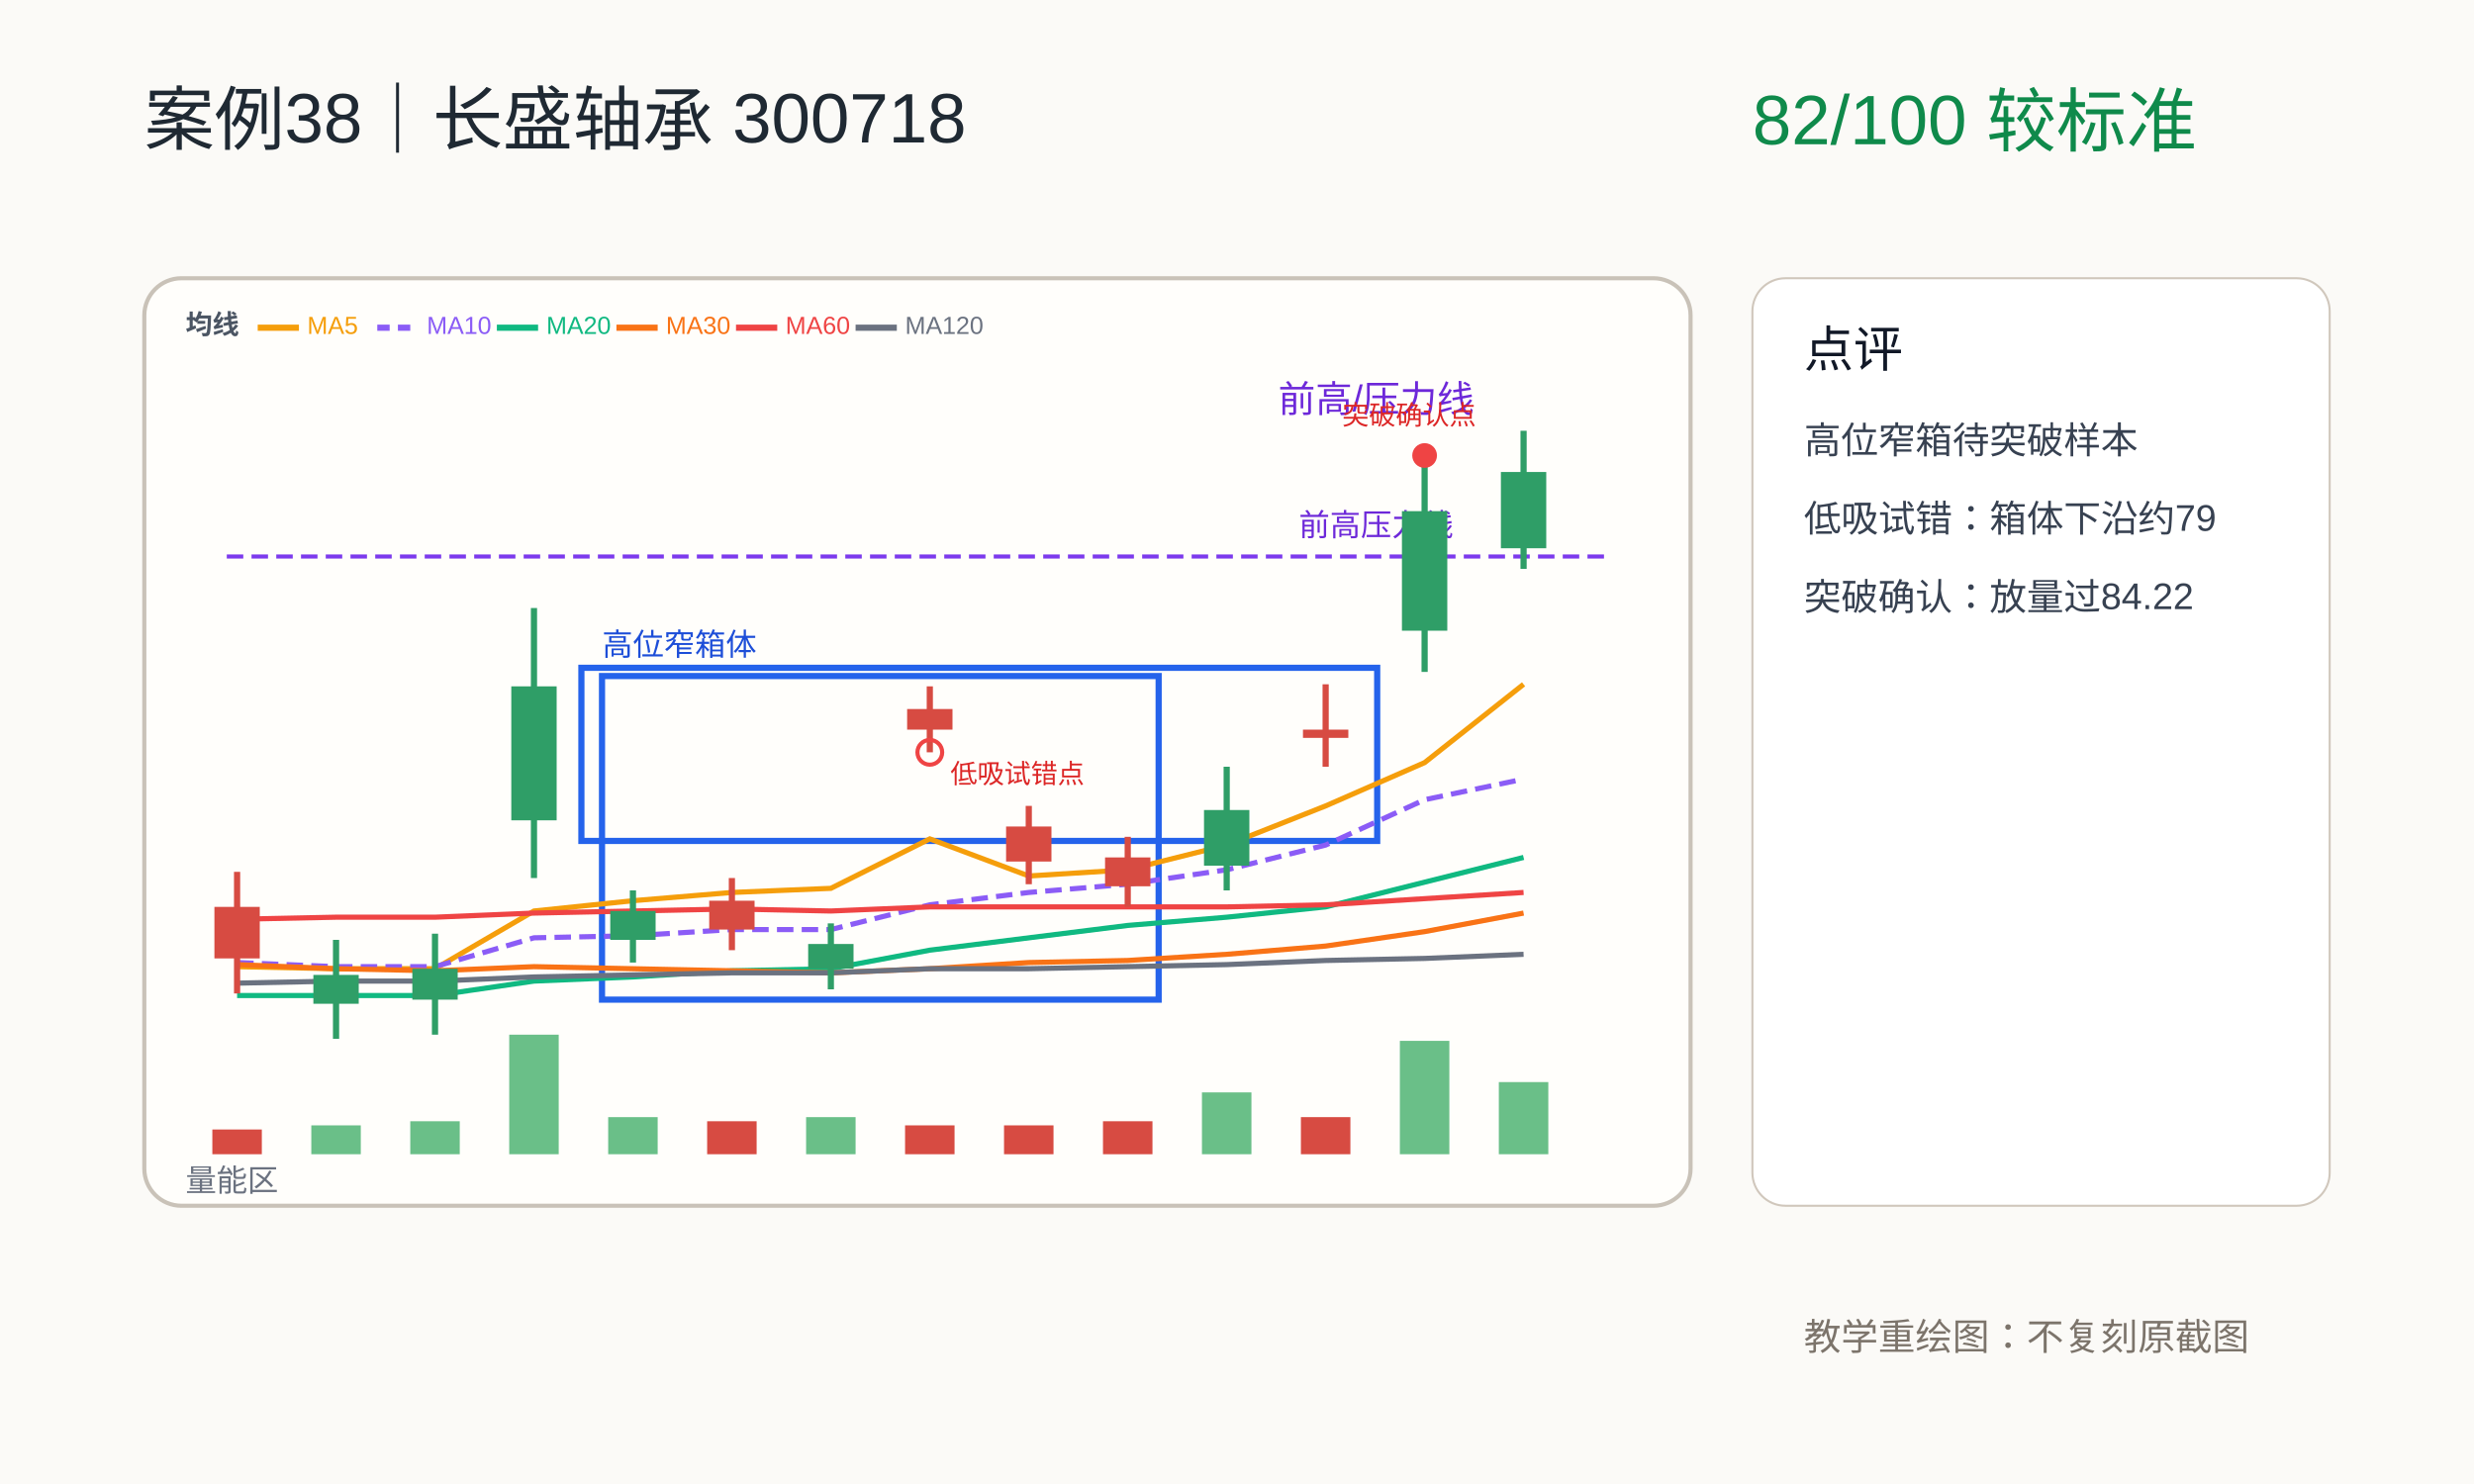
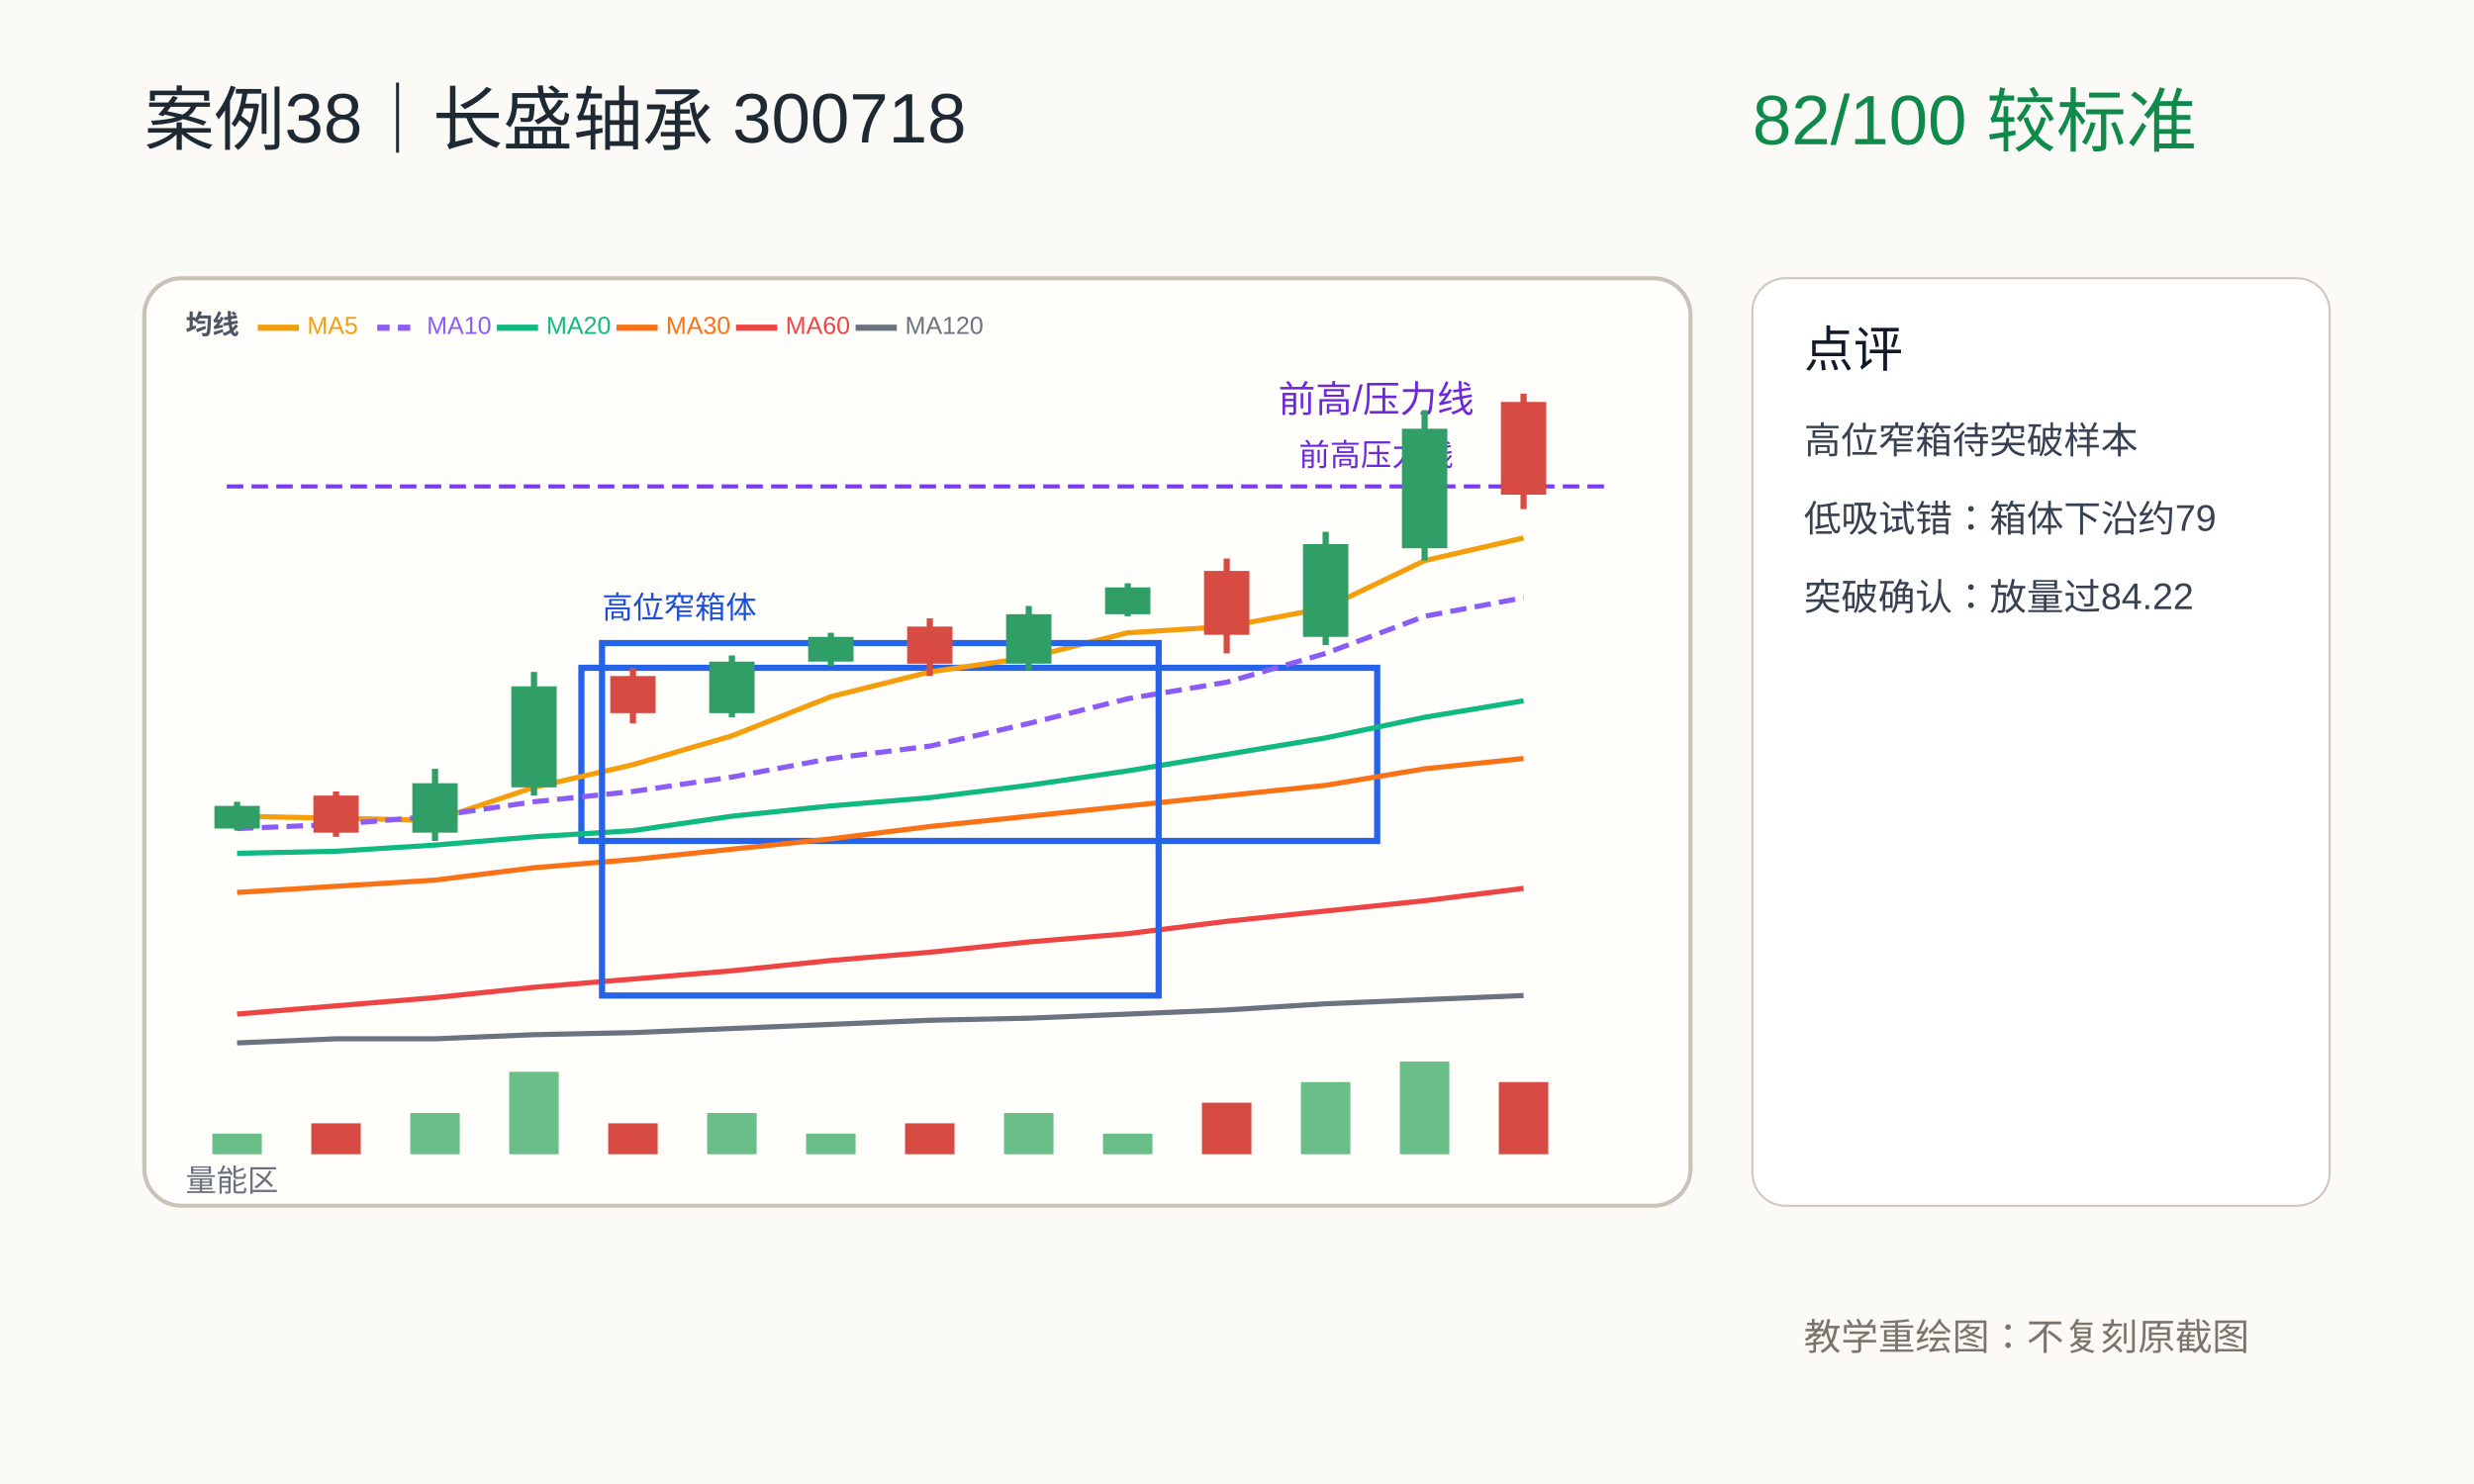
<svg xmlns="http://www.w3.org/2000/svg" width="1200" height="720" viewBox="0 0 1200 720">
  <rect width="1200" height="720" fill="#fbfaf7" />
  <rect x="70" y="135" width="750" height="450" rx="18" fill="#fffefb" stroke="#c9c2b8" stroke-width="2" />
  <text x="70" y="70" font-size="34" font-family="PingFang SC, Arial" fill="#1f2933">案例38｜长盛轴承 300718</text>
  <text x="850" y="70" font-size="34" font-family="PingFang SC, Arial" fill="#0f8a4b">82/100  较标准</text>
  <text x="620" y="200" font-size="18" font-family="PingFang SC, Arial" fill="#6d28d9">前高/压力线</text>
  <rect x="282" y="324" width="386" height="84" fill="none" stroke="#2563eb" stroke-width="3" />
  <text x="90" y="162" font-size="13" font-family="PingFang SC, Arial" fill="#4b5563" font-weight="bold">均线</text>
  <line x1="125" y1="159" x2="145" y2="159" stroke="#f59e0b" stroke-width="3" />
  <text x="149" y="162" font-size="12" font-family="PingFang SC, Arial" fill="#f59e0b">MA5</text>
  <line x1="183" y1="159" x2="203" y2="159" stroke="#8b5cf6" stroke-width="3" stroke-dasharray="6,4" />
  <text x="207" y="162" font-size="12" font-family="PingFang SC, Arial" fill="#8b5cf6">MA10</text>
  <line x1="241" y1="159" x2="261" y2="159" stroke="#10b981" stroke-width="3" />
  <text x="265" y="162" font-size="12" font-family="PingFang SC, Arial" fill="#10b981">MA20</text>
  <line x1="299" y1="159" x2="319" y2="159" stroke="#f97316" stroke-width="3" />
  <text x="323" y="162" font-size="12" font-family="PingFang SC, Arial" fill="#f97316">MA30</text>
  <line x1="357" y1="159" x2="377" y2="159" stroke="#ef4444" stroke-width="3" />
  <text x="381" y="162" font-size="12" font-family="PingFang SC, Arial" fill="#ef4444">MA60</text>
  <line x1="415" y1="159" x2="435" y2="159" stroke="#6b7280" stroke-width="3" />
  <text x="439" y="162" font-size="12" font-family="PingFang SC, Arial" fill="#6b7280">MA120</text>
-   <line x1="110" y1="270" x2="780" y2="270" stroke="#7c3aed" stroke-width="2" stroke-dasharray="8,4" />
-   <text x="630" y="260" font-size="15" font-family="PingFang SC, Arial" fill="#6d28d9">前高压力线</text>
-   <rect x="292" y="328" width="270" height="157" fill="none" stroke="#2563eb" stroke-width="3" />
-   <text x="292" y="318" font-size="15" font-family="PingFang SC, Arial" fill="#1d4ed8">高位窄箱体</text>
-   <polyline points="115,469 163,470 211,470 259,442 307,437 355,433 403,431 451,407 499,425 547,422 595,410 643,391 691,370 739,332" fill="none" stroke="#f59e0b" stroke-width="2.5" />
-   <polyline points="115,467 163,469 211,469 259,455 307,454 355,451 403,451 451,439 499,433 547,429 595,422 643,410 691,388 739,378" fill="none" stroke="#8b5cf6" stroke-width="2.5" stroke-dasharray="8,4" />
-   <polyline points="115,483 163,483 211,483 259,476 307,474 355,471 403,470 451,461 499,455 547,449 595,445 643,440 691,428 739,416" fill="none" stroke="#10b981" stroke-width="2.5" />
-   <polyline points="115,468 163,470 211,471 259,469 307,470 355,471 403,472 451,470 499,467 547,466 595,463 643,459 691,452 739,443" fill="none" stroke="#f97316" stroke-width="2.5" />
-   <polyline points="115,446 163,445 211,445 259,443 307,442 355,441 403,442 451,440 499,440 547,440 595,440 643,439 691,436 739,433" fill="none" stroke="#ef4444" stroke-width="2.5" />
-   <polyline points="115,477 163,476 211,476 259,474 307,473 355,472 403,472 451,470 499,470 547,469 595,468 643,466 691,465 739,463" fill="none" stroke="#6b7280" stroke-width="2.5" />
-   <line x1="115" y1="423" x2="115" y2="482" stroke="#d74b42" stroke-width="3" />
-   <rect x="104" y="440" width="22" height="25" fill="#d74b42" />
-   <line x1="163" y1="456" x2="163" y2="504" stroke="#2f9e67" stroke-width="3" />
-   <rect x="152" y="473" width="22" height="14" fill="#2f9e67" />
-   <line x1="211" y1="453" x2="211" y2="502" stroke="#2f9e67" stroke-width="3" />
-   <rect x="200" y="470" width="22" height="15" fill="#2f9e67" />
-   <line x1="259" y1="295" x2="259" y2="426" stroke="#2f9e67" stroke-width="3" />
-   <rect x="248" y="333" width="22" height="65" fill="#2f9e67" />
-   <line x1="307" y1="432" x2="307" y2="467" stroke="#2f9e67" stroke-width="3" />
-   <rect x="296" y="442" width="22" height="14" fill="#2f9e67" />
-   <line x1="355" y1="426" x2="355" y2="461" stroke="#d74b42" stroke-width="3" />
-   <rect x="344" y="437" width="22" height="14" fill="#d74b42" />
-   <line x1="403" y1="448" x2="403" y2="480" stroke="#2f9e67" stroke-width="3" />
-   <rect x="392" y="458" width="22" height="12" fill="#2f9e67" />
-   <line x1="451" y1="333" x2="451" y2="365" stroke="#d74b42" stroke-width="3" />
-   <rect x="440" y="344" width="22" height="10" fill="#d74b42" />
-   <line x1="499" y1="391" x2="499" y2="429" stroke="#d74b42" stroke-width="3" />
-   <rect x="488" y="401" width="22" height="17" fill="#d74b42" />
-   <line x1="547" y1="406" x2="547" y2="440" stroke="#d74b42" stroke-width="3" />
-   <rect x="536" y="416" width="22" height="14" fill="#d74b42" />
-   <line x1="595" y1="372" x2="595" y2="432" stroke="#2f9e67" stroke-width="3" />
-   <rect x="584" y="393" width="22" height="27" fill="#2f9e67" />
-   <line x1="643" y1="332" x2="643" y2="372" stroke="#d74b42" stroke-width="3" />
-   <rect x="632" y="354" width="22" height="4" fill="#d74b42" />
-   <line x1="691" y1="221" x2="691" y2="326" stroke="#2f9e67" stroke-width="3" />
-   <rect x="680" y="248" width="22" height="58" fill="#2f9e67" />
-   <line x1="739" y1="209" x2="739" y2="276" stroke="#2f9e67" stroke-width="3" />
-   <rect x="728" y="229" width="22" height="37" fill="#2f9e67" />
-   <rect x="103" y="548" width="24" height="12" fill="#d74b42" />
-   <rect x="151" y="546" width="24" height="14" fill="#6abf88" />
-   <rect x="199" y="544" width="24" height="16" fill="#6abf88" />
-   <rect x="247" y="502" width="24" height="58" fill="#6abf88" />
-   <rect x="295" y="542" width="24" height="18" fill="#6abf88" />
-   <rect x="343" y="544" width="24" height="16" fill="#d74b42" />
-   <rect x="391" y="542" width="24" height="18" fill="#6abf88" />
-   <rect x="439" y="546" width="24" height="14" fill="#d74b42" />
-   <rect x="487" y="546" width="24" height="14" fill="#d74b42" />
-   <rect x="535" y="544" width="24" height="16" fill="#d74b42" />
-   <rect x="583" y="530" width="24" height="30" fill="#6abf88" />
-   <rect x="631" y="542" width="24" height="18" fill="#d74b42" />
-   <rect x="679" y="505" width="24" height="55" fill="#6abf88" />
-   <rect x="727" y="525" width="24" height="35" fill="#6abf88" />
+   <polyline points="115,396 163,397 211,398 259,382 307,371 355,357 403,338 451,326 499,319 547,307 595,304 643,295 691,272 739,261" fill="none" stroke="#f59e0b" stroke-width="2.5" />
+   <polyline points="115,402 163,400 211,396 259,389 307,384 355,377 403,368 451,362 499,351 547,339 595,331 643,317 691,299 739,290" fill="none" stroke="#8b5cf6" stroke-width="2.5" stroke-dasharray="8,4" />
+   <polyline points="115,414 163,413 211,410 259,406 307,403 355,396 403,391 451,387 499,381 547,374 595,366 643,358 691,348 739,340" fill="none" stroke="#10b981" stroke-width="2.5" />
+   <polyline points="115,433 163,430 211,427 259,421 307,417 355,412 403,407 451,401 499,396 547,391 595,386 643,381 691,373 739,368" fill="none" stroke="#f97316" stroke-width="2.5" />
+   <polyline points="115,492 163,488 211,484 259,479 307,475 355,471 403,466 451,462 499,457 547,453 595,447 643,442 691,437 739,431" fill="none" stroke="#ef4444" stroke-width="2.5" />
+   <polyline points="115,506 163,504 211,504 259,502 307,501 355,499 403,497 451,495 499,494 547,492 595,490 643,487 691,485 739,483" fill="none" stroke="#6b7280" stroke-width="2.5" />
+   <line x1="110" y1="236" x2="780" y2="236" stroke="#7c3aed" stroke-width="2" stroke-dasharray="8,4" />
+   <text x="630" y="226" font-size="15" font-family="PingFang SC, Arial" fill="#6d28d9">前高压力线</text>
+   <rect x="292" y="312" width="270" height="171" fill="none" stroke="#2563eb" stroke-width="3" />
+   <text x="292" y="300" font-size="15" font-family="PingFang SC, Arial" fill="#1d4ed8">高位窄箱体</text>
+   <line x1="115" y1="389" x2="115" y2="403" stroke="#2f9e67" stroke-width="3" />
+   <rect x="104" y="391" width="22" height="11" fill="#2f9e67" />
+   <line x1="163" y1="384" x2="163" y2="406" stroke="#d74b42" stroke-width="3" />
+   <rect x="152" y="386" width="22" height="18" fill="#d74b42" />
+   <line x1="211" y1="373" x2="211" y2="408" stroke="#2f9e67" stroke-width="3" />
+   <rect x="200" y="380" width="22" height="24" fill="#2f9e67" />
+   <line x1="259" y1="326" x2="259" y2="386" stroke="#2f9e67" stroke-width="3" />
+   <rect x="248" y="333" width="22" height="49" fill="#2f9e67" />
+   <line x1="307" y1="324" x2="307" y2="351" stroke="#d74b42" stroke-width="3" />
+   <rect x="296" y="328" width="22" height="18" fill="#d74b42" />
+   <line x1="355" y1="318" x2="355" y2="348" stroke="#2f9e67" stroke-width="3" />
+   <rect x="344" y="321" width="22" height="25" fill="#2f9e67" />
+   <line x1="403" y1="307" x2="403" y2="323" stroke="#2f9e67" stroke-width="3" />
+   <rect x="392" y="309" width="22" height="12" fill="#2f9e67" />
+   <line x1="451" y1="300" x2="451" y2="328" stroke="#d74b42" stroke-width="3" />
+   <rect x="440" y="304" width="22" height="18" fill="#d74b42" />
+   <line x1="499" y1="294" x2="499" y2="325" stroke="#2f9e67" stroke-width="3" />
+   <rect x="488" y="298" width="22" height="24" fill="#2f9e67" />
+   <line x1="547" y1="283" x2="547" y2="299" stroke="#2f9e67" stroke-width="3" />
+   <rect x="536" y="285" width="22" height="13" fill="#2f9e67" />
+   <line x1="595" y1="271" x2="595" y2="317" stroke="#d74b42" stroke-width="3" />
+   <rect x="584" y="277" width="22" height="31" fill="#d74b42" />
+   <line x1="643" y1="258" x2="643" y2="313" stroke="#2f9e67" stroke-width="3" />
+   <rect x="632" y="264" width="22" height="45" fill="#2f9e67" />
+   <line x1="691" y1="199" x2="691" y2="272" stroke="#2f9e67" stroke-width="3" />
+   <rect x="680" y="208" width="22" height="58" fill="#2f9e67" />
+   <line x1="739" y1="191" x2="739" y2="247" stroke="#d74b42" stroke-width="3" />
+   <rect x="728" y="195" width="22" height="45" fill="#d74b42" />
+   <rect x="103" y="550" width="24" height="10" fill="#6abf88" />
+   <rect x="151" y="545" width="24" height="15" fill="#d74b42" />
+   <rect x="199" y="540" width="24" height="20" fill="#6abf88" />
+   <rect x="247" y="520" width="24" height="40" fill="#6abf88" />
+   <rect x="295" y="545" width="24" height="15" fill="#d74b42" />
+   <rect x="343" y="540" width="24" height="20" fill="#6abf88" />
+   <rect x="391" y="550" width="24" height="10" fill="#6abf88" />
+   <rect x="439" y="545" width="24" height="15" fill="#d74b42" />
+   <rect x="487" y="540" width="24" height="20" fill="#6abf88" />
+   <rect x="535" y="550" width="24" height="10" fill="#6abf88" />
+   <rect x="583" y="535" width="24" height="25" fill="#d74b42" />
+   <rect x="631" y="525" width="24" height="35" fill="#6abf88" />
+   <rect x="679" y="515" width="24" height="45" fill="#6abf88" />
+   <rect x="727" y="525" width="24" height="35" fill="#d74b42" />
  <text x="90" y="578" font-size="15" font-family="PingFang SC, Arial" fill="#6b7280">量能区</text>
-   <circle cx="451" cy="365" r="6" fill="none" stroke="#ef4444" stroke-width="2" />
-   <text x="461" y="380" font-size="13" font-family="PingFang SC, Arial" fill="#dc2626">低吸试错点</text>
-   <circle cx="691" cy="221" r="6" fill="#ef4444" stroke="none" />
-   <text x="651" y="206" font-size="13" font-family="PingFang SC, Arial" fill="#dc2626">突破确认点</text>
  <rect x="850" y="135" width="280" height="450" rx="16" fill="#ffffff" stroke="#d0c7bc" />
  <text x="875" y="178" font-size="24" font-family="PingFang SC, Arial" fill="#111827">点评</text>
  <text x="875" y="220" font-size="18" font-family="PingFang SC, Arial" fill="#374151">高位窄箱待突破样本</text>
  <text x="875" y="258" font-size="18" font-family="PingFang SC, Arial" fill="#374151">低吸试错：箱体下沿约79</text>
  <text x="875" y="296" font-size="18" font-family="PingFang SC, Arial" fill="#374151">突破确认：放量过84.22</text>
  <text x="875" y="655" font-size="18" font-family="PingFang SC, Arial" fill="#7c746b">教学重绘图：不复刻原截图</text>
</svg>
